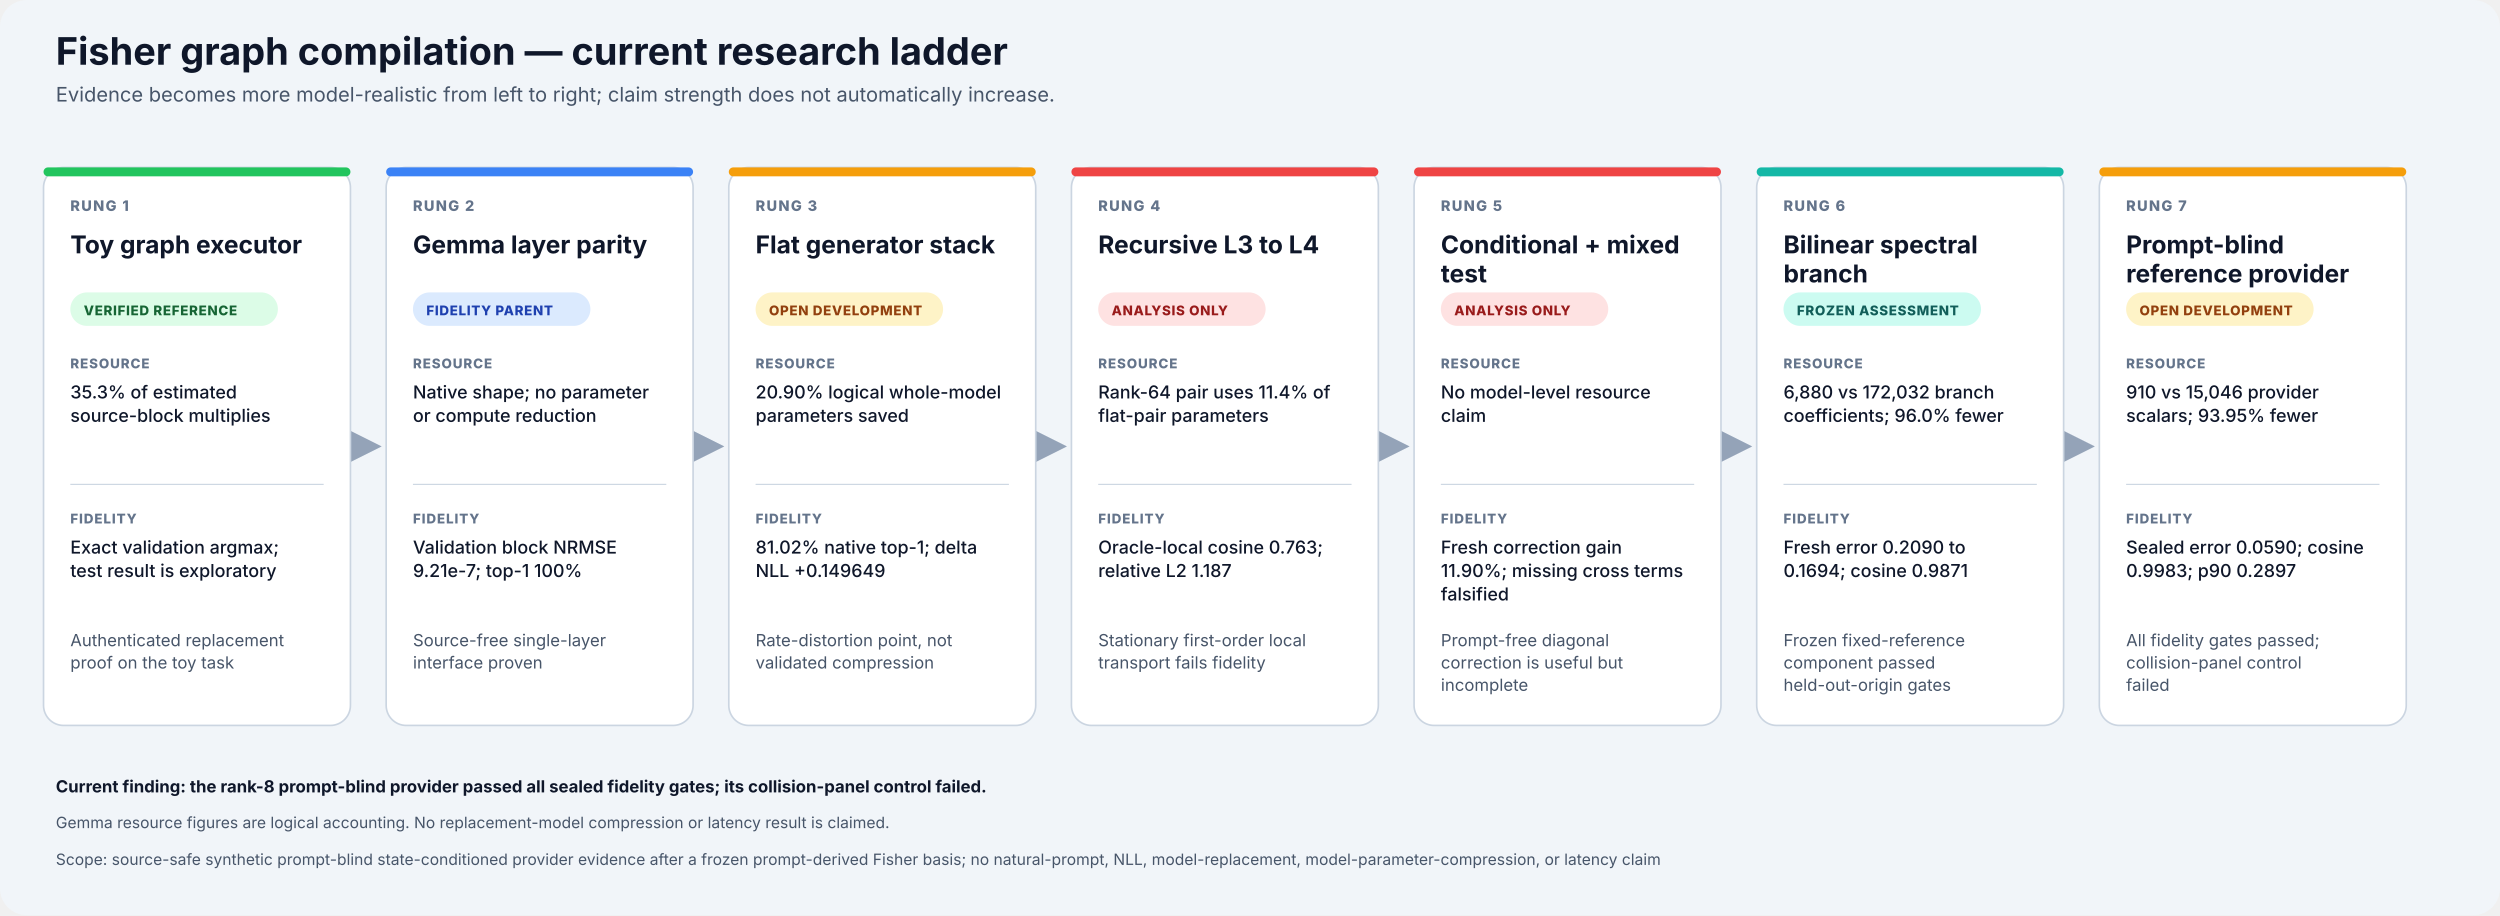
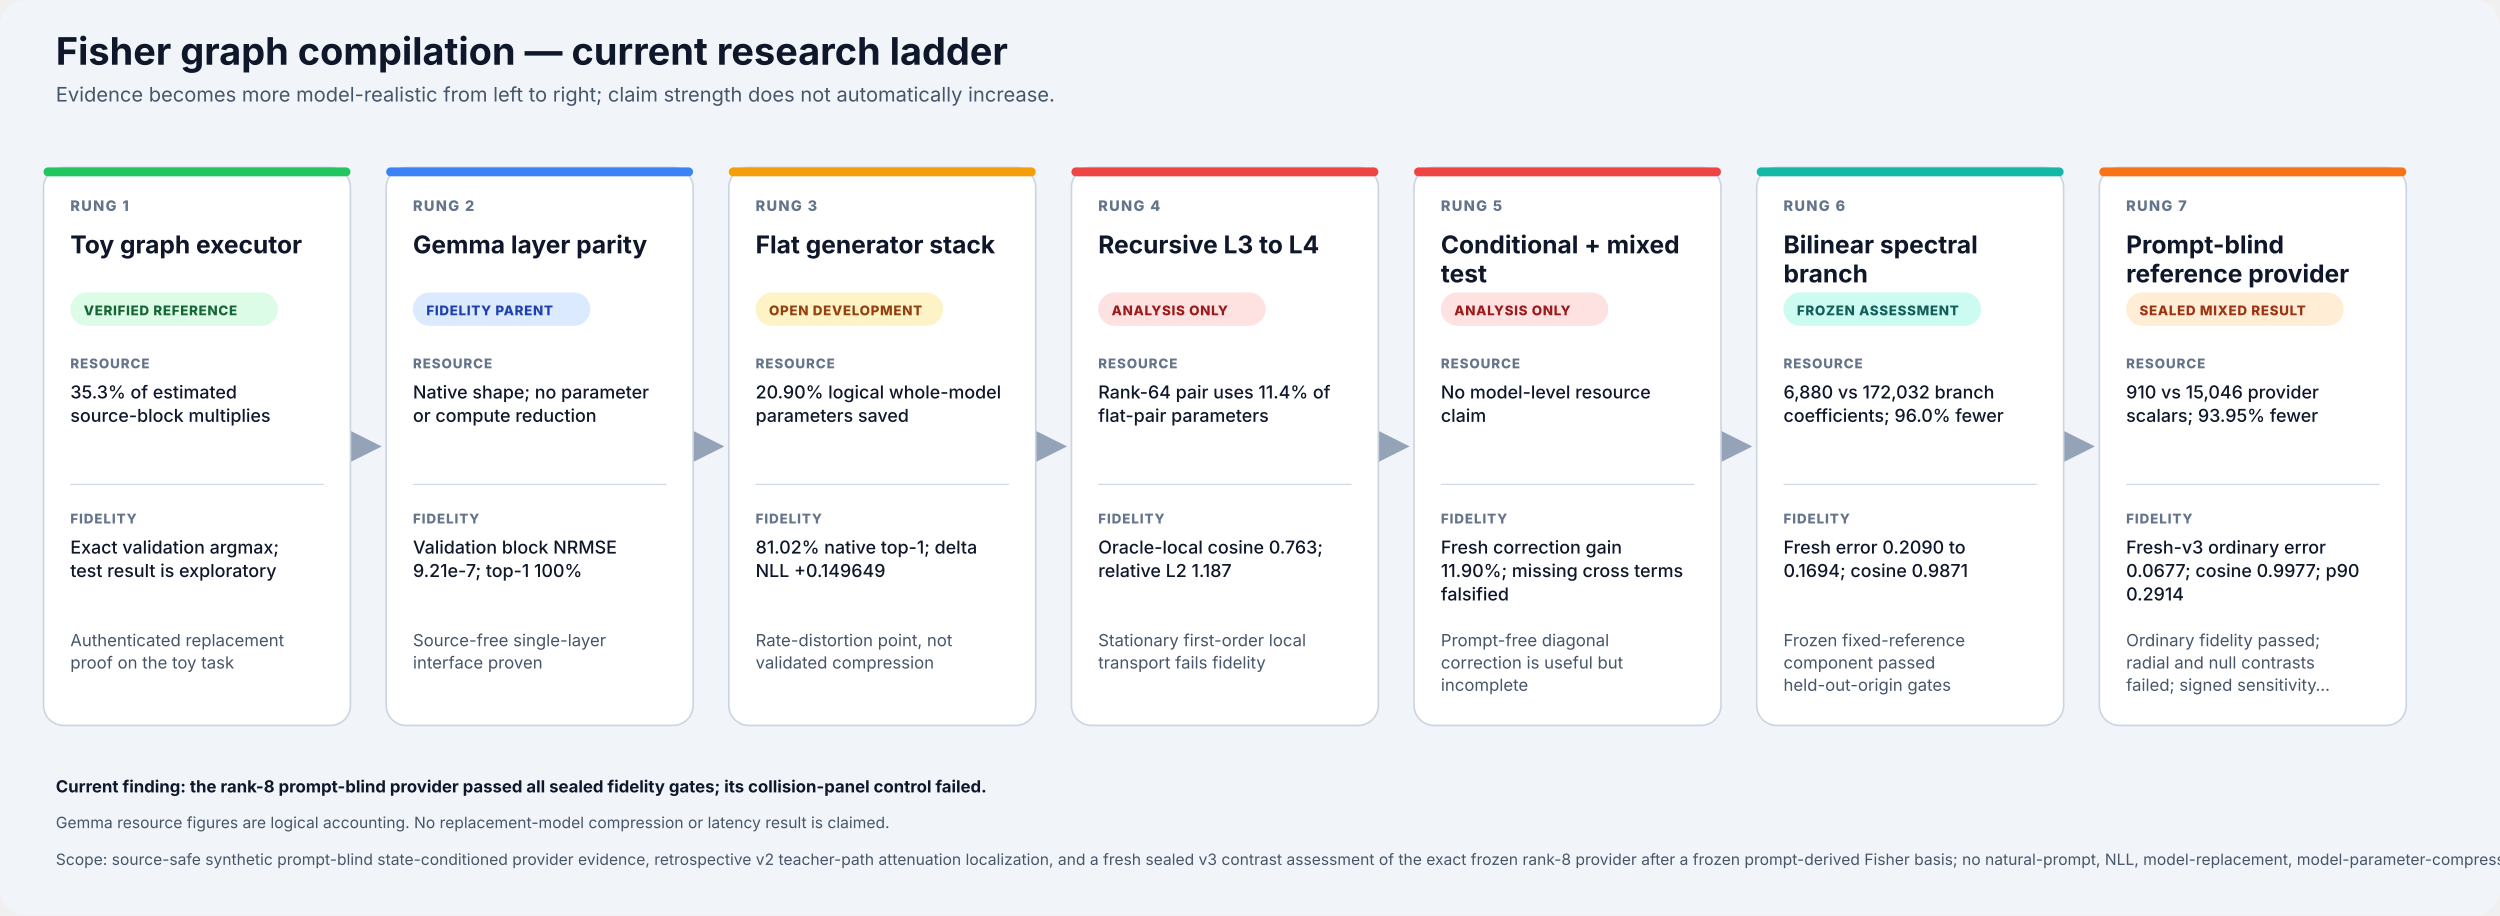
<svg xmlns="http://www.w3.org/2000/svg" width="2240" height="820" viewBox="0 0 2240 820" role="img" aria-labelledby="figure-title figure-description">
  <style>
            .background { fill: #f1f5f9; }
            .panel { fill: #ffffff; stroke: #cbd5e1; stroke-width: 1.5; }
            .track { fill: #e2e8f0; }
            .callout { fill: #fff7ed; stroke: #fdba74; stroke-width: 1.5; }
            .divider { stroke: #cbd5e1; stroke-width: 1; }
            .connector { stroke: #94a3b8; stroke-width: 3;
                         stroke-linecap: round; }
            text { font-family: ui-sans-serif, -apple-system, BlinkMacSystemFont,
                   "Segoe UI", sans-serif; fill: #0f172a; }
            .figure-title { font-size: 34px; font-weight: 750; }
            .figure-subtitle { font-size: 18px; fill: #475569; }
            .panel-title { font-size: 22px; font-weight: 700; }
            .stage-number { font-size: 13px; font-weight: 800; fill: #64748b;
                            letter-spacing: 1.2px; }
            .stage-title { font-size: 22px; font-weight: 750; }
            .status { font-size: 12px; font-weight: 800; letter-spacing: .6px; }
            .section-label { font-size: 12px; font-weight: 800; fill: #64748b;
                             letter-spacing: .8px; }
            .body { font-size: 16px; font-weight: 550; }
            .claim { font-size: 15px; fill: #475569; }
            .metric-label { font-size: 16px; font-weight: 700; }
            .metric-scale { font-size: 12px; fill: #64748b; }
            .verdict-good { fill: #047857; }
            .verdict-bad { fill: #b91c1c; }
            .rank-label { font-size: 13px; font-weight: 750; }
            .metric-value { font-size: 14px; font-weight: 750; }
            .footer { font-size: 14px; fill: #475569; }
            .footer-strong { font-size: 15px; font-weight: 700; }
            @media (prefers-color-scheme: dark) {
                .background { fill: #0b1220; }
                .panel { fill: #111827; stroke: #334155; }
                .track { fill: #334155; }
                .callout { fill: #3b2616; stroke: #c2410c; }
                .divider { stroke: #334155; }
                .connector { stroke: #64748b; }
                text { fill: #f8fafc; }
                .figure-subtitle, .claim, .metric-scale, .footer {
                    fill: #cbd5e1;
                }
                .verdict-good { fill: #6ee7b7; }
                .verdict-bad { fill: #fca5a5; }
                .stage-number, .section-label { fill: #94a3b8; }
            }
        </style>
  <defs>
    <marker id="arrow" markerWidth="10" markerHeight="10" refX="8" refY="5" orient="auto" markerUnits="strokeWidth">
      <path d="M 0 0 L 10 5 L 0 10 z" fill="#94a3b8" />
    </marker>
  </defs>
  <rect class="background" width="2240" height="820" rx="24" />
  <text class="figure-title" x="50.0" y="58.0">Fisher graph compilation — current research ladder</text>
  <text class="figure-subtitle" x="50.0" y="91.0">Evidence becomes more model-realistic from left to right; claim strength does not automatically increase.</text>
  <line class="connector" x1="321.0" y1="400.0" x2="336.0" y2="400.0" marker-end="url(#arrow)" />
  <line class="connector" x1="628.0" y1="400.0" x2="643.0" y2="400.0" marker-end="url(#arrow)" />
  <line class="connector" x1="935.0" y1="400.0" x2="950.0" y2="400.0" marker-end="url(#arrow)" />
  <line class="connector" x1="1242.0" y1="400.0" x2="1257.0" y2="400.0" marker-end="url(#arrow)" />
  <line class="connector" x1="1549.0" y1="400.0" x2="1564.0" y2="400.0" marker-end="url(#arrow)" />
  <line class="connector" x1="1856.0" y1="400.0" x2="1871.0" y2="400.0" marker-end="url(#arrow)" />
  <rect class="panel" x="39.0" y="150.0" width="275.0" height="500.0" rx="18" />
  <rect x="39.0" y="150.0" width="275.0" height="8.0" rx="4" fill="#22c55e" />
  <text class="stage-number" x="63.0" y="189.0">RUNG 1</text>
  <text class="stage-title" x="63.0" y="227.0">
    <tspan x="63.0" dy="0.0">Toy graph executor</tspan>
  </text>
  <rect x="63.0" y="262.0" width="186.0" height="30.0" rx="15" fill="#dcfce7" />
  <text class="status" x="75.0" y="282.5" style="fill:#166534">VERIFIED REFERENCE</text>
  <text class="section-label" x="63.0" y="330.0">RESOURCE</text>
  <text class="body" x="63.0" y="357.0">
    <tspan x="63.0" dy="0.0">35.3% of estimated</tspan>
    <tspan x="63.0" dy="21.0">source-block multiplies</tspan>
  </text>
  <line class="divider" x1="63.0" y1="434.0" x2="290.0" y2="434.0" />
  <text class="section-label" x="63.0" y="469.0">FIDELITY</text>
  <text class="body" x="63.0" y="496.0">
    <tspan x="63.0" dy="0.0">Exact validation argmax;</tspan>
    <tspan x="63.0" dy="21.0">test result is exploratory</tspan>
  </text>
  <text class="claim" x="63.0" y="579.0">
    <tspan x="63.0" dy="0.0">Authenticated replacement</tspan>
    <tspan x="63.0" dy="20.0">proof on the toy task</tspan>
  </text>
  <rect class="panel" x="346.0" y="150.0" width="275.0" height="500.0" rx="18" />
  <rect x="346.0" y="150.0" width="275.0" height="8.0" rx="4" fill="#3b82f6" />
  <text class="stage-number" x="370.0" y="189.0">RUNG 2</text>
  <text class="stage-title" x="370.0" y="227.0">
    <tspan x="370.0" dy="0.0">Gemma layer parity</tspan>
  </text>
  <rect x="370.0" y="262.0" width="159.0" height="30.0" rx="15" fill="#dbeafe" />
  <text class="status" x="382.0" y="282.5" style="fill:#1e40af">FIDELITY PARENT</text>
  <text class="section-label" x="370.0" y="330.0">RESOURCE</text>
  <text class="body" x="370.0" y="357.0">
    <tspan x="370.0" dy="0.0">Native shape; no parameter</tspan>
    <tspan x="370.0" dy="21.0">or compute reduction</tspan>
  </text>
  <line class="divider" x1="370.0" y1="434.0" x2="597.0" y2="434.0" />
  <text class="section-label" x="370.0" y="469.0">FIDELITY</text>
  <text class="body" x="370.0" y="496.0">
    <tspan x="370.0" dy="0.0">Validation block NRMSE</tspan>
    <tspan x="370.0" dy="21.0">9.21e-7; top-1 100%</tspan>
  </text>
  <text class="claim" x="370.0" y="579.0">
    <tspan x="370.0" dy="0.0">Source-free single-layer</tspan>
    <tspan x="370.0" dy="20.0">interface proven</tspan>
  </text>
  <rect class="panel" x="653.0" y="150.0" width="275.0" height="500.0" rx="18" />
  <rect x="653.0" y="150.0" width="275.0" height="8.0" rx="4" fill="#f59e0b" />
  <text class="stage-number" x="677.0" y="189.0">RUNG 3</text>
  <text class="stage-title" x="677.0" y="227.0">
    <tspan x="677.0" dy="0.0">Flat generator stack</tspan>
  </text>
  <rect x="677.0" y="262.0" width="168.0" height="30.0" rx="15" fill="#fef3c7" />
  <text class="status" x="689.0" y="282.5" style="fill:#92400e">OPEN DEVELOPMENT</text>
  <text class="section-label" x="677.0" y="330.0">RESOURCE</text>
  <text class="body" x="677.0" y="357.0">
    <tspan x="677.0" dy="0.0">20.90% logical whole-model</tspan>
    <tspan x="677.0" dy="21.0">parameters saved</tspan>
  </text>
  <line class="divider" x1="677.0" y1="434.0" x2="904.0" y2="434.0" />
  <text class="section-label" x="677.0" y="469.0">FIDELITY</text>
  <text class="body" x="677.0" y="496.0">
    <tspan x="677.0" dy="0.0">81.02% native top-1; delta</tspan>
    <tspan x="677.0" dy="21.0">NLL +0.149649</tspan>
  </text>
  <text class="claim" x="677.0" y="579.0">
    <tspan x="677.0" dy="0.0">Rate-distortion point, not</tspan>
    <tspan x="677.0" dy="20.0">validated compression</tspan>
  </text>
  <rect class="panel" x="960.0" y="150.0" width="275.0" height="500.0" rx="18" />
  <rect x="960.0" y="150.0" width="275.0" height="8.0" rx="4" fill="#ef4444" />
  <text class="stage-number" x="984.0" y="189.0">RUNG 4</text>
  <text class="stage-title" x="984.0" y="227.0">
    <tspan x="984.0" dy="0.0">Recursive L3 to L4</tspan>
  </text>
  <rect x="984.0" y="262.0" width="150.0" height="30.0" rx="15" fill="#fee2e2" />
  <text class="status" x="996.0" y="282.5" style="fill:#991b1b">ANALYSIS ONLY</text>
  <text class="section-label" x="984.0" y="330.0">RESOURCE</text>
  <text class="body" x="984.0" y="357.0">
    <tspan x="984.0" dy="0.0">Rank-64 pair uses 11.4% of</tspan>
    <tspan x="984.0" dy="21.0">flat-pair parameters</tspan>
  </text>
  <line class="divider" x1="984.0" y1="434.0" x2="1211.0" y2="434.0" />
  <text class="section-label" x="984.0" y="469.0">FIDELITY</text>
  <text class="body" x="984.0" y="496.0">
    <tspan x="984.0" dy="0.0">Oracle-local cosine 0.763;</tspan>
    <tspan x="984.0" dy="21.0">relative L2 1.187</tspan>
  </text>
  <text class="claim" x="984.0" y="579.0">
    <tspan x="984.0" dy="0.0">Stationary first-order local</tspan>
    <tspan x="984.0" dy="20.0">transport fails fidelity</tspan>
  </text>
  <rect class="panel" x="1267.0" y="150.0" width="275.0" height="500.0" rx="18" />
  <rect x="1267.0" y="150.0" width="275.0" height="8.0" rx="4" fill="#ef4444" />
  <text class="stage-number" x="1291.0" y="189.0">RUNG 5</text>
  <text class="stage-title" x="1291.0" y="227.0">
    <tspan x="1291.0" dy="0.0">Conditional + mixed</tspan>
    <tspan x="1291.0" dy="26.0">test</tspan>
  </text>
  <rect x="1291.0" y="262.0" width="150.0" height="30.0" rx="15" fill="#fee2e2" />
  <text class="status" x="1303.0" y="282.5" style="fill:#991b1b">ANALYSIS ONLY</text>
  <text class="section-label" x="1291.0" y="330.0">RESOURCE</text>
  <text class="body" x="1291.0" y="357.0">
    <tspan x="1291.0" dy="0.0">No model-level resource</tspan>
    <tspan x="1291.0" dy="21.0">claim</tspan>
  </text>
  <line class="divider" x1="1291.0" y1="434.0" x2="1518.0" y2="434.0" />
  <text class="section-label" x="1291.0" y="469.0">FIDELITY</text>
  <text class="body" x="1291.0" y="496.0">
    <tspan x="1291.0" dy="0.0">Fresh correction gain</tspan>
    <tspan x="1291.0" dy="21.0">11.90%; missing cross terms</tspan>
    <tspan x="1291.0" dy="21.0">falsified</tspan>
  </text>
  <text class="claim" x="1291.0" y="579.0">
    <tspan x="1291.0" dy="0.0">Prompt-free diagonal</tspan>
    <tspan x="1291.0" dy="20.0">correction is useful but</tspan>
    <tspan x="1291.0" dy="20.0">incomplete</tspan>
  </text>
  <rect class="panel" x="1574.0" y="150.0" width="275.0" height="500.0" rx="18" />
  <rect x="1574.0" y="150.0" width="275.0" height="8.0" rx="4" fill="#14b8a6" />
  <text class="stage-number" x="1598.0" y="189.0">RUNG 6</text>
  <text class="stage-title" x="1598.0" y="227.0">
    <tspan x="1598.0" dy="0.0">Bilinear spectral</tspan>
    <tspan x="1598.0" dy="26.0">branch</tspan>
  </text>
  <rect x="1598.0" y="262.0" width="177.0" height="30.0" rx="15" fill="#ccfbf1" />
  <text class="status" x="1610.0" y="282.5" style="fill:#115e59">FROZEN ASSESSMENT</text>
  <text class="section-label" x="1598.0" y="330.0">RESOURCE</text>
  <text class="body" x="1598.0" y="357.0">
    <tspan x="1598.0" dy="0.0">6,880 vs 172,032 branch</tspan>
    <tspan x="1598.0" dy="21.0">coefficients; 96.0% fewer</tspan>
  </text>
  <line class="divider" x1="1598.0" y1="434.0" x2="1825.0" y2="434.0" />
  <text class="section-label" x="1598.0" y="469.0">FIDELITY</text>
  <text class="body" x="1598.0" y="496.0">
    <tspan x="1598.0" dy="0.0">Fresh error 0.2090 to</tspan>
    <tspan x="1598.0" dy="21.0">0.1694; cosine 0.9871</tspan>
  </text>
  <text class="claim" x="1598.0" y="579.0">
    <tspan x="1598.0" dy="0.0">Frozen fixed-reference</tspan>
    <tspan x="1598.0" dy="20.0">component passed</tspan>
    <tspan x="1598.0" dy="20.0">held-out-origin gates</tspan>
  </text>
  <rect class="panel" x="1881.0" y="150.0" width="275.0" height="500.0" rx="18" />
-   <rect x="1881.0" y="150.0" width="275.0" height="8.0" rx="4" fill="#f59e0b" />
+   <rect x="1881.0" y="150.0" width="275.0" height="8.0" rx="4" fill="#f97316" />
  <text class="stage-number" x="1905.0" y="189.0">RUNG 7</text>
  <text class="stage-title" x="1905.0" y="227.0">
    <tspan x="1905.0" dy="0.0">Prompt-blind</tspan>
    <tspan x="1905.0" dy="26.0">reference provider</tspan>
  </text>
-   <rect x="1905.0" y="262.0" width="168.0" height="30.0" rx="15" fill="#fef3c7" />
-   <text class="status" x="1917.0" y="282.5" style="fill:#92400e">OPEN DEVELOPMENT</text>
+   <rect x="1905.0" y="262.0" width="195.0" height="30.0" rx="15" fill="#ffedd5" />
+   <text class="status" x="1917.0" y="282.5" style="fill:#9a3412">SEALED MIXED RESULT</text>
  <text class="section-label" x="1905.0" y="330.0">RESOURCE</text>
  <text class="body" x="1905.0" y="357.0">
    <tspan x="1905.0" dy="0.0">910 vs 15,046 provider</tspan>
    <tspan x="1905.0" dy="21.0">scalars; 93.95% fewer</tspan>
  </text>
  <line class="divider" x1="1905.0" y1="434.0" x2="2132.0" y2="434.0" />
  <text class="section-label" x="1905.0" y="469.0">FIDELITY</text>
  <text class="body" x="1905.0" y="496.0">
-     <tspan x="1905.0" dy="0.0">Sealed error 0.0590; cosine</tspan>
-     <tspan x="1905.0" dy="21.0">0.9983; p90 0.2897</tspan>
+     <tspan x="1905.0" dy="0.0">Fresh-v3 ordinary error</tspan>
+     <tspan x="1905.0" dy="21.0">0.0677; cosine 0.9977; p90</tspan>
+     <tspan x="1905.0" dy="21.0">0.2914</tspan>
  </text>
  <text class="claim" x="1905.0" y="579.0">
-     <tspan x="1905.0" dy="0.0">All fidelity gates passed;</tspan>
-     <tspan x="1905.0" dy="20.0">collision-panel control</tspan>
-     <tspan x="1905.0" dy="20.0">failed</tspan>
+     <tspan x="1905.0" dy="0.0">Ordinary fidelity passed;</tspan>
+     <tspan x="1905.0" dy="20.0">radial and null contrasts</tspan>
+     <tspan x="1905.0" dy="20.0">failed; signed sensitivity…</tspan>
  </text>
  <text class="footer-strong" x="50.0" y="710.0">Current finding: the rank-8 prompt-blind provider passed all sealed fidelity gates; its collision-panel control failed.</text>
  <text class="footer" x="50.0" y="742.0">Gemma resource figures are logical accounting. No replacement-model compression or latency result is claimed.</text>
-   <text class="footer" x="50.0" y="775.0">Scope: source-safe synthetic prompt-blind state-conditioned provider evidence after a frozen prompt-derived Fisher basis; no natural-prompt, NLL, model-replacement, model-parameter-compression, or latency claim</text>
+   <text class="footer" x="50.0" y="775.0">Scope: source-safe synthetic prompt-blind state-conditioned provider evidence, retrospective v2 teacher-path attenuation localization, and a fresh sealed v3 contrast assessment of the exact frozen rank-8 provider after a frozen prompt-derived Fisher basis; no natural-prompt, NLL, model-replacement, model-parameter-compression, or latency claim</text>
</svg>
